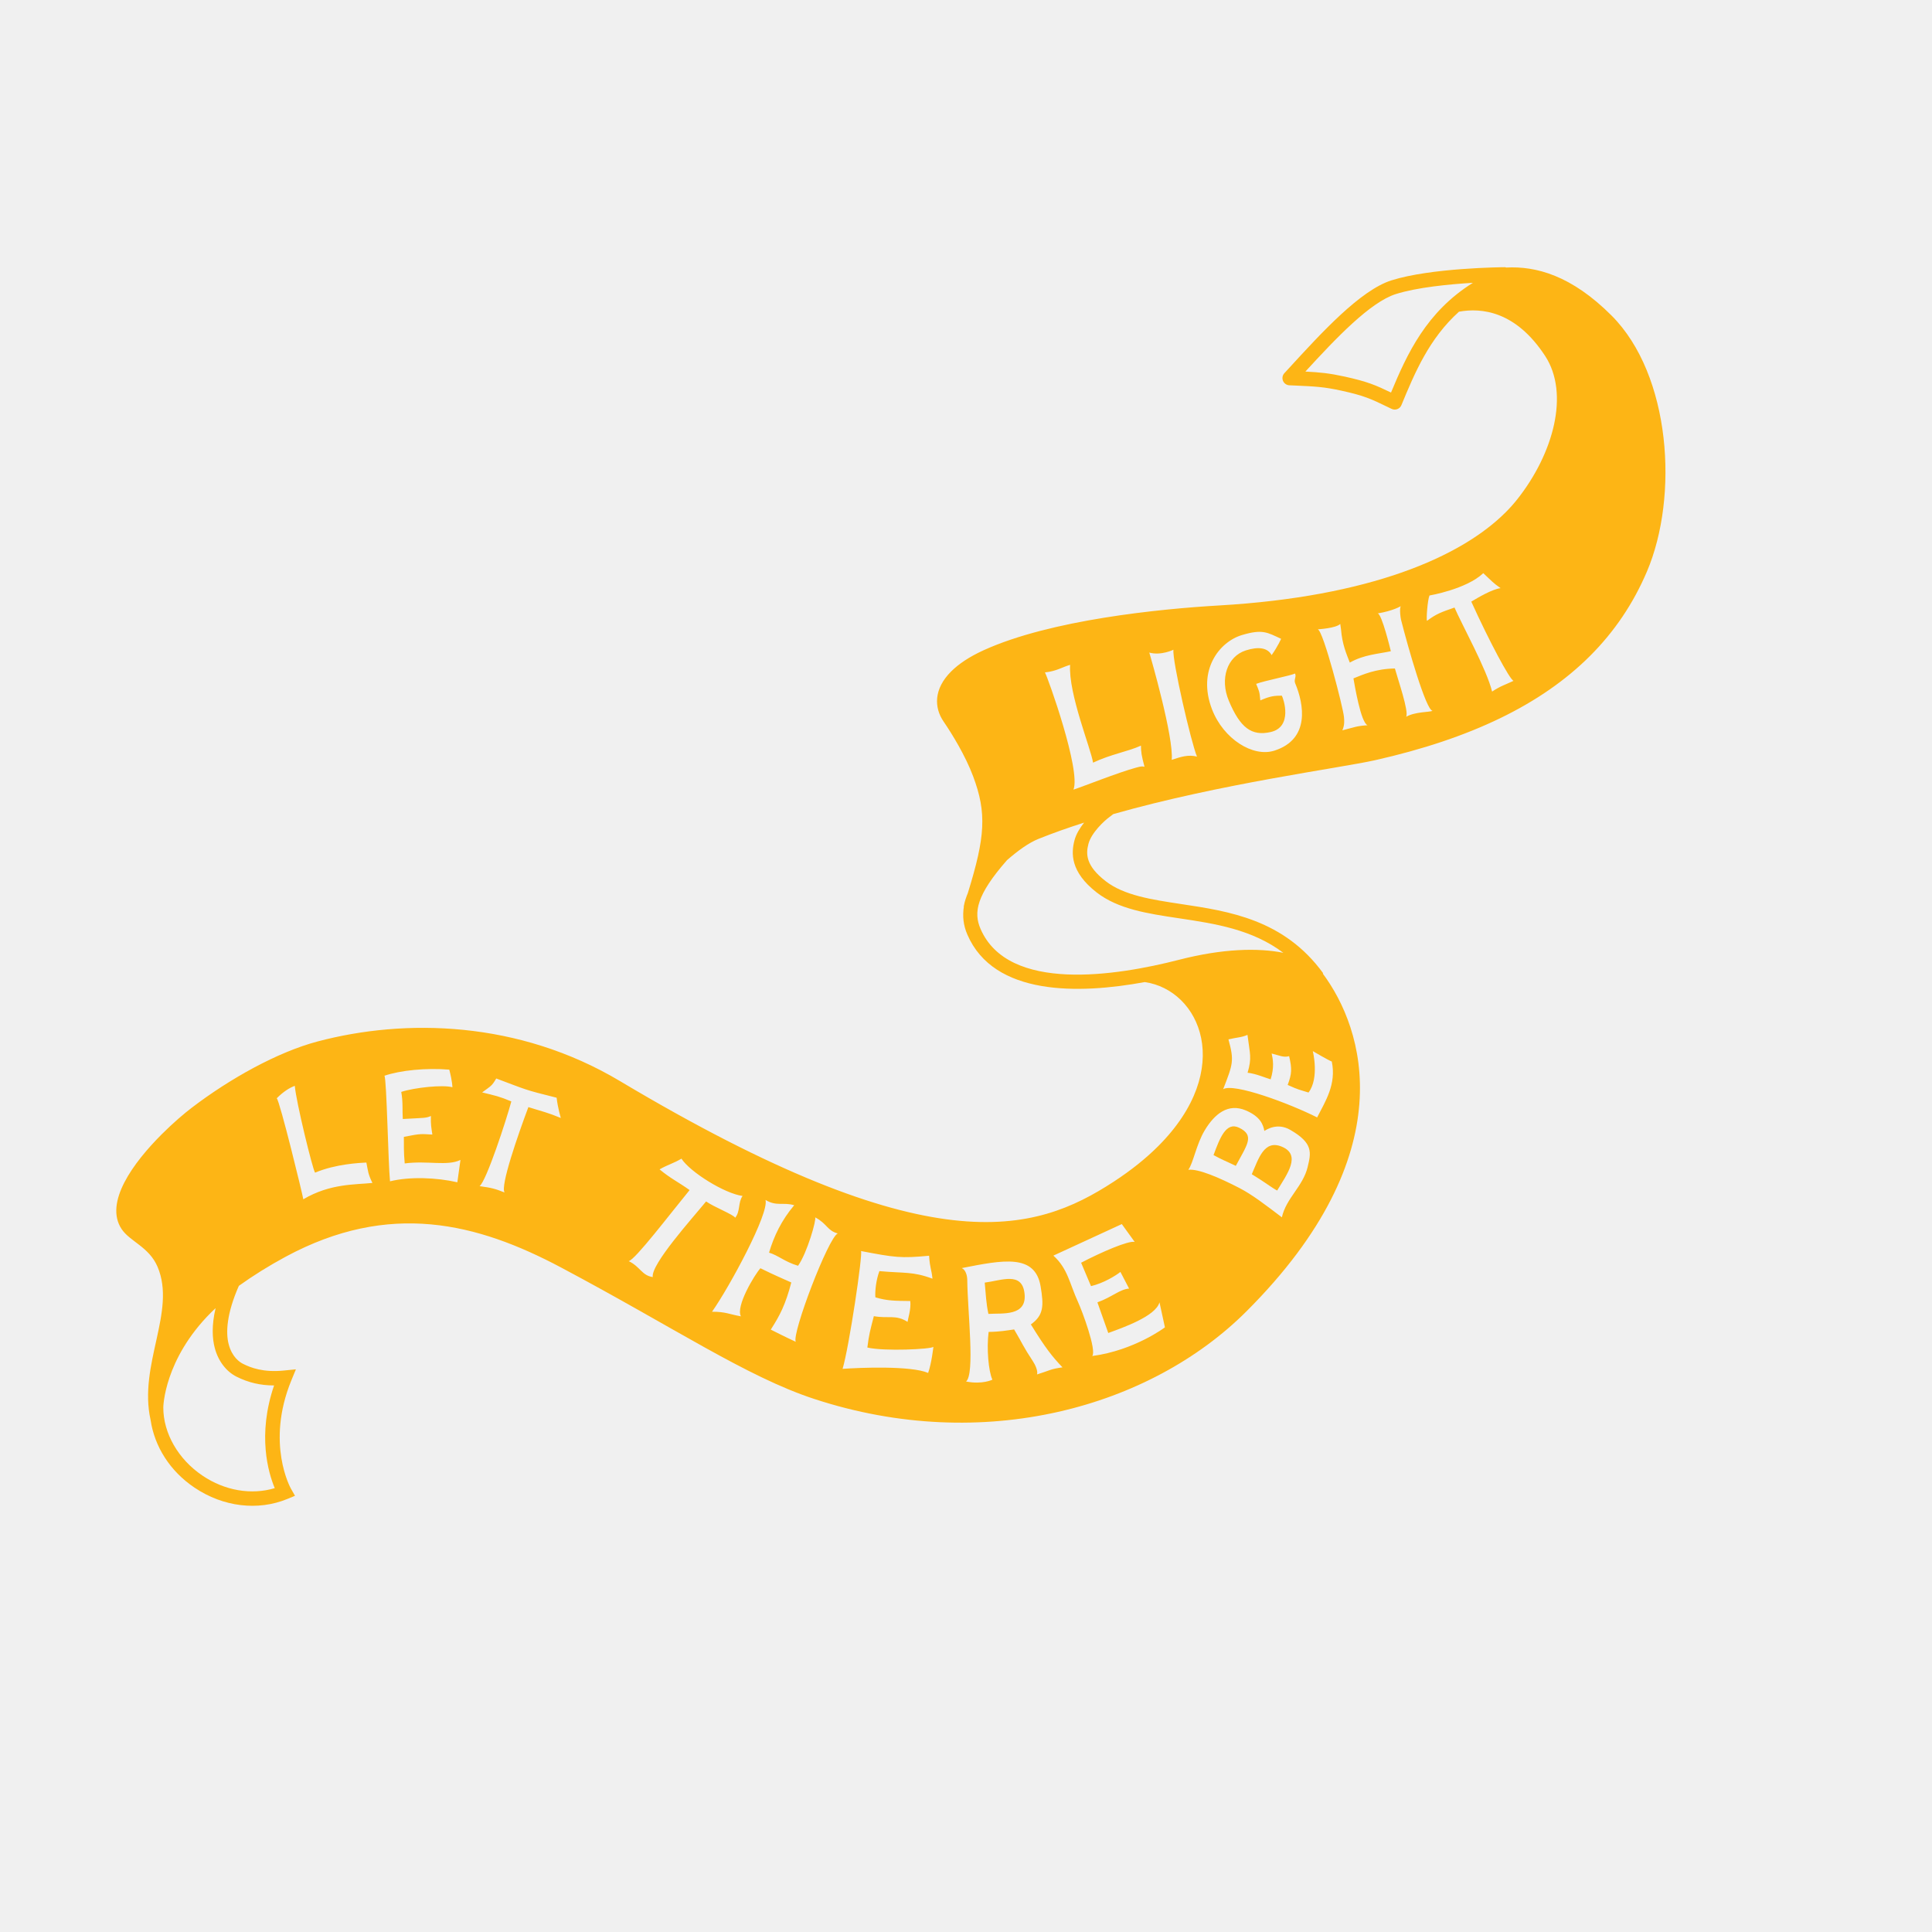
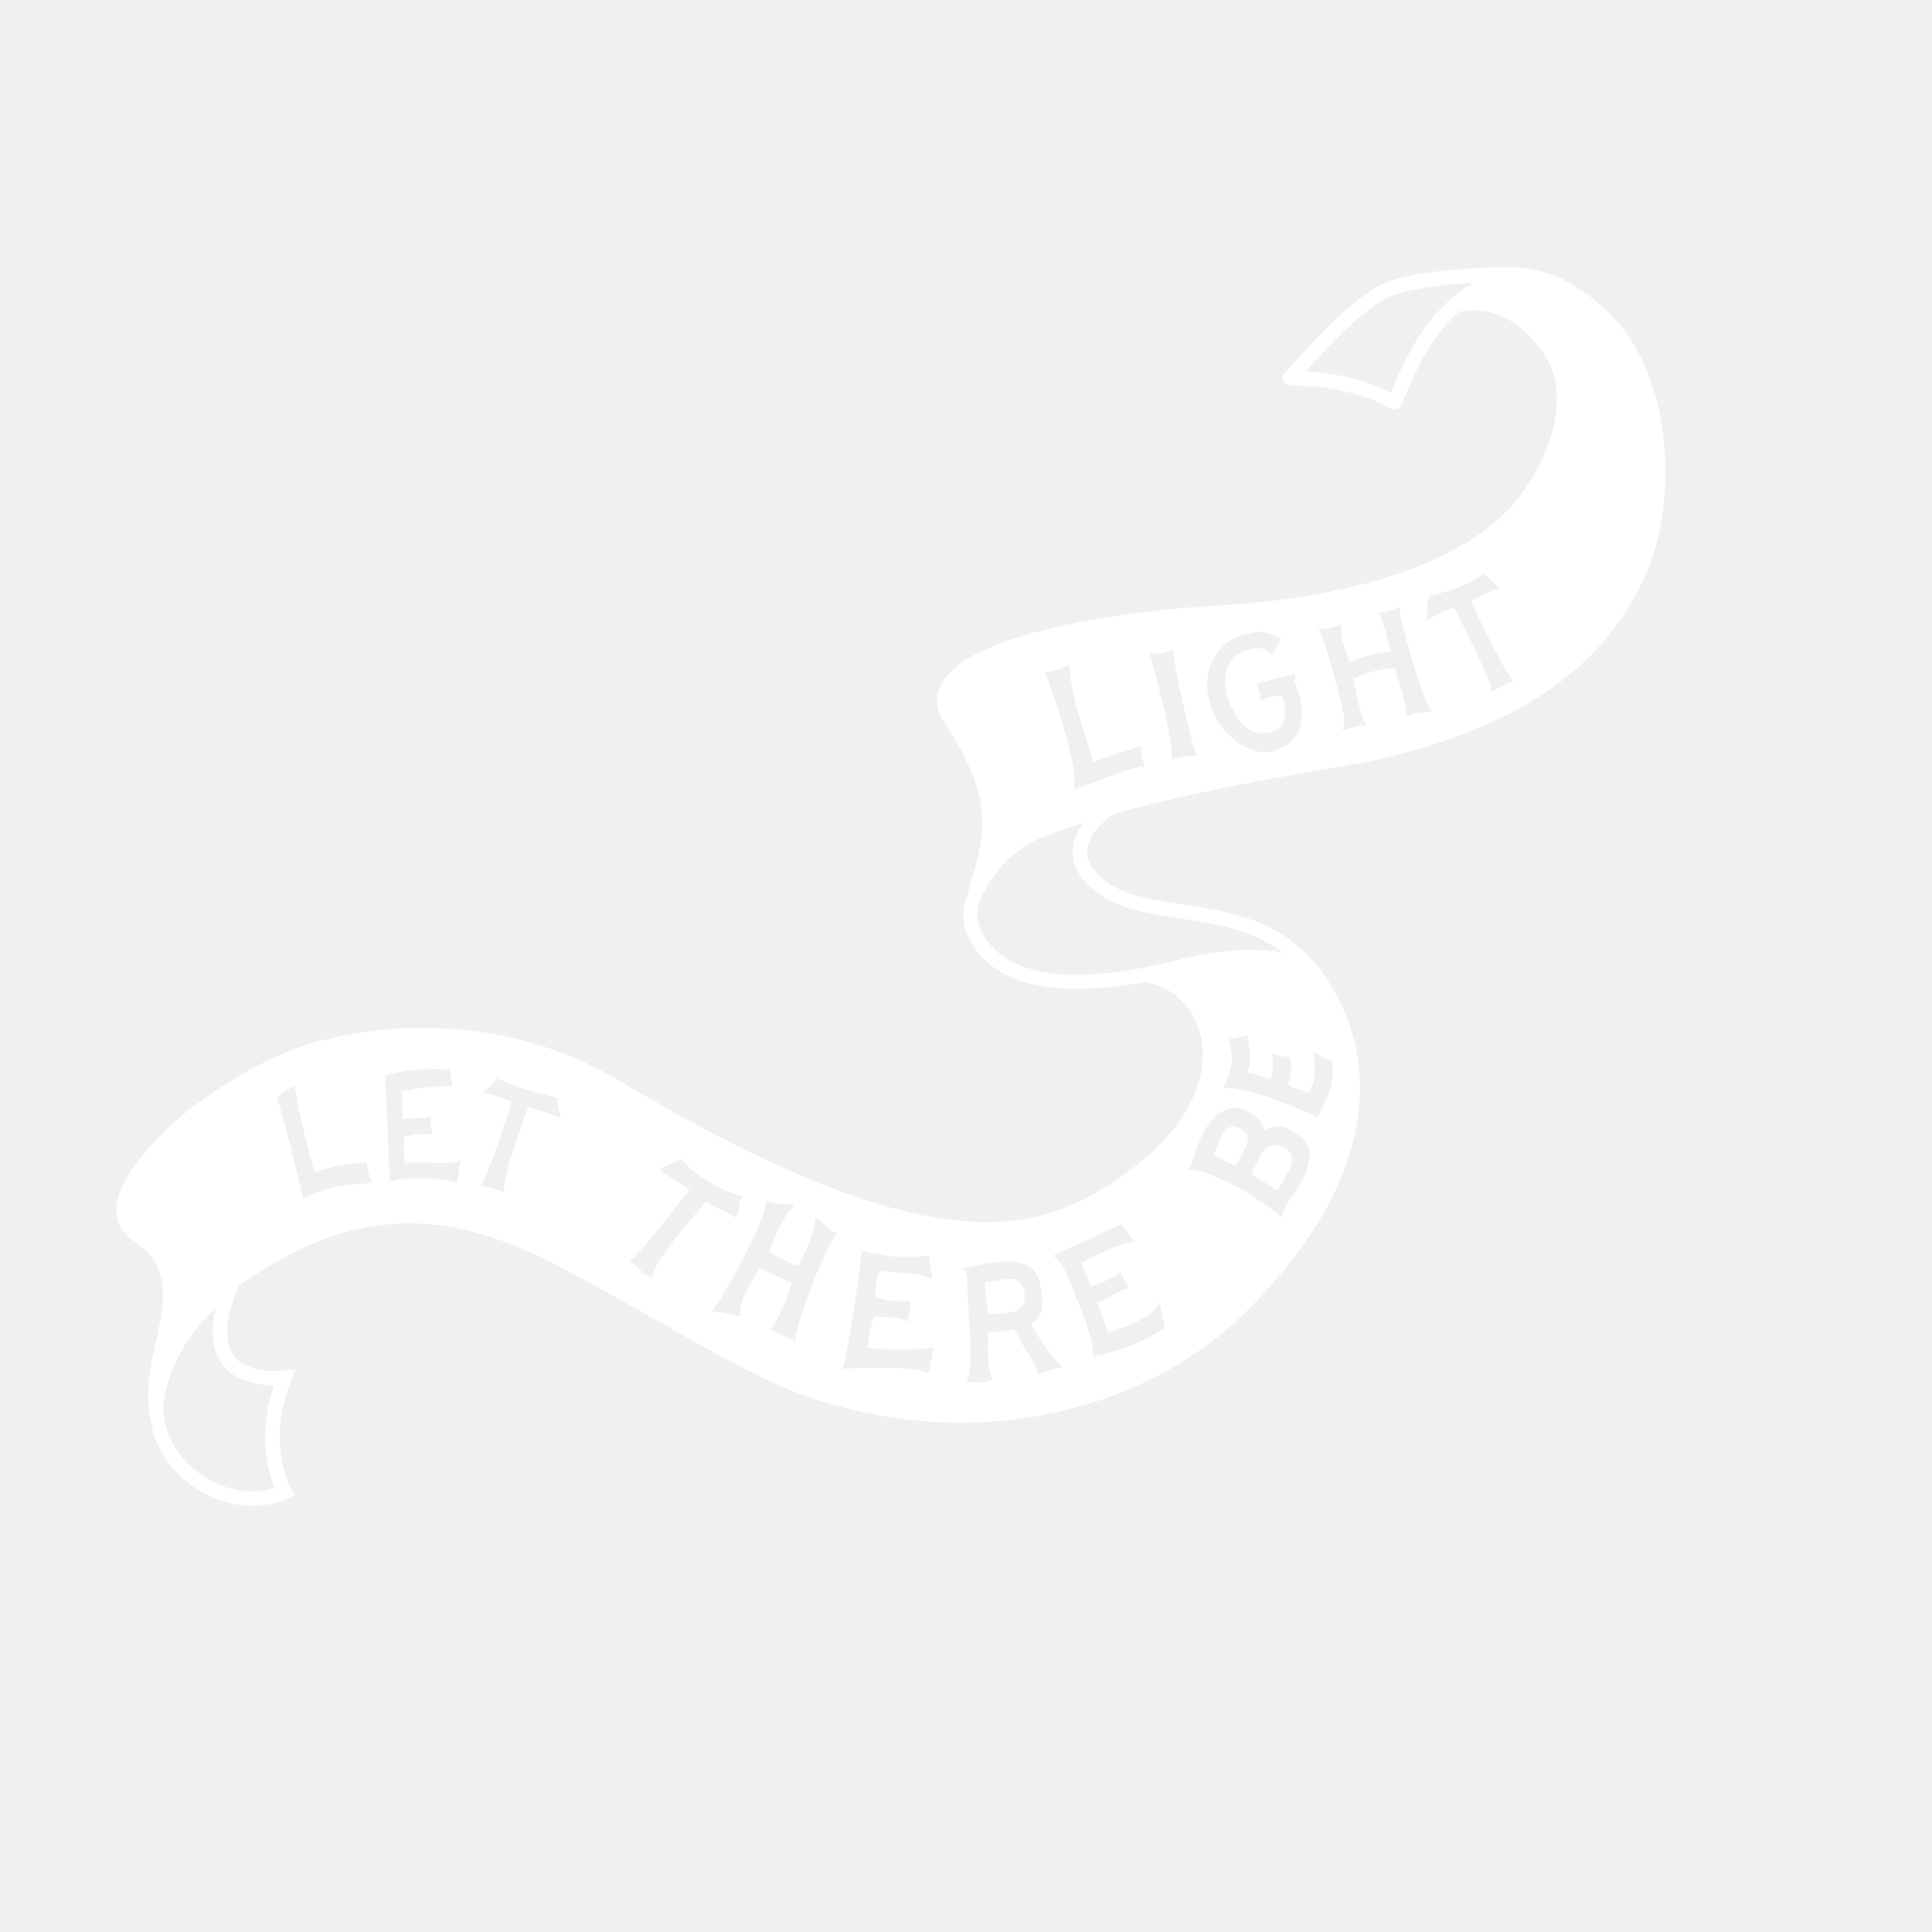
<svg xmlns="http://www.w3.org/2000/svg" width="316" height="316" viewBox="0 0 316 316" fill="none">
-   <path d="M161.063 209.788C161.246 211.734 161.291 213.167 161.666 214.903C163.89 214.749 168.045 215.382 167.568 211.504C167.133 207.972 163.875 209.414 161.063 209.788Z" fill="#FDB515" />
-   <path d="M202.676 184.456C200.54 183.414 199.525 186.13 198.485 188.932C200.223 189.849 199.907 189.635 202.131 190.69C203.985 187.216 205.269 185.719 202.676 184.456Z" fill="#FDB515" />
-   <path d="M204.744 192.058C206.98 193.415 207.977 194.252 208.892 194.725C210.519 192.04 212.893 188.903 209.658 187.551C206.761 186.342 205.853 189.517 204.744 192.058Z" fill="#FDB515" />
-   <path d="M246.341 43.759C246.283 43.75 246.243 43.701 246.182 43.703C245.689 43.705 234.046 43.808 227.582 45.858L227.58 45.856C222.501 47.481 216.22 54.329 210.682 60.376L210.066 61.045C209.762 61.38 209.673 61.866 209.849 62.288C210.021 62.71 210.425 62.993 210.88 63.02L211.806 63.058C215.18 63.209 216.579 63.279 219.433 63.906C223.177 64.731 224.224 65.238 227.017 66.59L227.615 66.876C227.91 67.018 228.249 67.032 228.546 66.918C228.704 66.858 228.847 66.764 228.961 66.65C229.068 66.543 229.155 66.411 229.215 66.266C231.44 60.864 233.778 55.362 238.632 50.982C242.322 50.308 247.916 50.872 252.716 58.207C256.768 64.397 254.081 74.214 248.133 81.707C247.577 82.406 246.954 83.104 246.265 83.793C238.944 91.115 224.012 97.599 199.407 99.029C189.683 99.591 171.834 101.374 160.907 106.343C158.517 107.43 156.779 108.615 155.565 109.829C152.687 112.707 152.787 115.744 154.32 117.996C155.733 120.064 157.899 123.592 159.165 126.972C161.42 132.986 161.146 136.879 158.305 146.057C158.02 146.762 157.774 147.463 157.661 148.125C157.641 148.19 157.627 148.239 157.605 148.306C157.607 148.299 157.647 148.246 157.656 148.237C157.406 149.83 157.558 151.338 158.223 152.865C162.563 162.912 176.415 162.622 187.235 160.63C196.269 161.917 202.075 174.828 189.437 187.466C187.476 189.427 185.068 191.38 182.165 193.274C169.152 201.767 152.069 207.046 101.408 176.825C84.83 166.936 66.278 166.538 51.911 170.352C45.388 172.085 37.626 176.412 31.411 181.145C30.139 182.113 28.31 183.666 26.442 185.534C21.83 190.146 17.008 196.668 19.886 201.019C21.241 203.07 24.383 203.931 25.775 207.211C28.872 214.512 22.598 223.179 24.633 232.265C25.271 236.567 27.774 240.61 31.822 243.323C36.501 246.476 42.182 247.159 47.013 245.166L48.251 244.651L47.584 243.484C47.544 243.413 43.431 236.087 47.651 225.785L48.396 223.969L46.442 224.165C43.077 224.509 41.006 223.705 39.743 223.067C39.223 222.811 37.956 221.976 37.407 219.879C36.907 218 37.052 214.892 39.067 210.315C41.434 208.621 43.949 207.048 46.694 205.567C63.728 196.374 78.06 200.031 91.76 207.309C110.312 217.163 122.106 225.178 133.163 228.808C160.923 237.923 188.208 230.127 203.854 214.503C203.872 214.485 203.887 214.47 203.905 214.452C229.722 188.635 223.09 168.281 216.354 159.237L216.423 159.186C216.421 159.184 216.416 159.179 216.416 159.179C216.414 159.177 216.414 159.177 216.414 159.177C210.015 150.395 201.065 149.049 193.163 147.864C188.373 147.139 183.843 146.461 180.824 144.111C177.618 141.619 177.582 139.722 178.019 138.053C178.488 136.21 180.612 134.264 181.386 133.691L182.092 133.155C199.623 128.164 219.11 125.64 224.909 124.339C240.51 120.827 252.107 115.247 260.086 107.267C264.064 103.289 267.144 98.71 269.368 93.495C274.616 81.187 273.295 61.319 263.589 51.613C257.056 45.075 251.281 43.5 246.341 43.759ZM227.517 64.207C224.994 62.991 223.704 62.428 219.944 61.596C217.407 61.041 215.901 60.895 213.509 60.775C218.556 55.268 224.112 49.431 228.294 48.101C231.761 47.003 236.989 46.492 240.91 46.258C233.294 51.013 230.15 57.874 227.517 64.207ZM35.129 220.479C35.689 222.605 36.987 224.314 38.688 225.171C40.602 226.131 42.586 226.606 44.828 226.604C42.066 234.704 43.878 240.862 44.938 243.404C41.106 244.548 36.78 243.823 33.136 241.366C29.151 238.693 26.694 234.402 26.71 230.192C26.71 230.107 26.846 222.349 34.497 214.697C34.74 214.454 34.999 214.204 35.263 213.959C34.591 216.817 34.723 218.948 35.129 220.479ZM60.912 193.482C58.074 193.785 54.024 193.551 49.608 196.155C49.512 195.434 45.77 180.098 45.264 179.636C46.361 178.53 47.412 177.889 48.218 177.601C48.414 180.15 51.154 191.338 51.533 191.802C54.961 190.356 58.879 190.208 59.923 190.146C60.211 191.532 60.162 191.96 60.912 193.482ZM74.804 193.375C71.444 192.607 67.068 192.413 63.792 193.216C63.491 190.336 63.246 176.341 62.875 175.952C65.488 175.058 69.703 174.636 73.488 174.953C74.016 177.026 73.994 177.829 73.994 177.829C72.399 177.398 67.827 177.878 65.627 178.592C65.941 180.263 65.785 181.749 65.881 183.024C69.386 182.825 69.65 182.905 70.478 182.533C70.435 183.954 70.545 184.398 70.716 185.569C68.829 185.485 68.983 185.362 66.055 185.947C66.08 187.627 66.01 188.182 66.194 190.293C69.893 189.793 73.157 190.773 75.313 189.72C75.112 191.152 74.804 193.375 74.804 193.375ZM82.531 195.042C80.945 194.423 80.51 194.296 78.439 194.006C79.546 193.19 82.817 183.206 83.634 180.15C81.634 179.311 81.128 179.237 78.861 178.675C80.336 177.584 80.421 177.659 81.168 176.399C86.18 178.269 85.599 178.193 91.044 179.545C91.225 181.198 91.729 182.858 91.729 182.858C89.478 181.928 88.79 181.83 86.421 181.08C84.731 185.598 81.79 194.028 82.531 195.042ZM102.832 206.274C103.948 205.98 109.39 198.806 112.793 194.649C110.881 193.285 109.7 192.779 107.879 191.262C109.31 190.452 110.146 190.293 111.458 189.512C112.907 191.732 118.532 195.224 121.455 195.613C120.687 196.706 121.113 198.136 120.245 199.174C119.964 198.647 116.774 197.425 115.49 196.508C113.252 199.25 106.427 206.816 106.766 208.878C104.976 208.628 104.702 207.158 102.832 206.274ZM126.069 217.471C127.544 215.175 128.47 213.423 129.425 209.764C128.283 209.237 126.716 208.599 124.373 207.434C123.394 208.534 120.303 213.669 121.185 215.3C119.288 214.965 118.666 214.539 116.461 214.548C119.373 210.404 125.833 198.424 125.206 196.262C127.013 197.36 128.111 196.592 129.9 197.128C127.81 199.616 126.598 202.157 125.786 204.884C127.319 205.341 128.314 206.368 130.53 207.031C132.014 204.944 133.567 199.482 133.328 199.109C135.329 200.174 135.267 201.267 137.027 201.747C135.499 202.356 129.465 218.189 130.155 219.464C128.437 218.678 126.069 217.471 126.069 217.471ZM137.815 223.893C138.875 220.356 141.151 205.089 140.825 204.621C146.37 205.681 147.332 205.826 151.962 205.39C152.118 207.591 152.352 207.517 152.515 209.144C149.284 207.939 147.972 208.282 143.837 207.905C143.291 209.344 143.094 211.237 143.179 212.192C145.114 212.77 146.296 212.765 148.885 212.796C149.039 214.142 148.483 215.755 148.441 216.204C146.488 214.97 145.306 215.706 142.927 215.273C142.325 217.603 142.133 218.259 141.865 220.405C144.643 221.05 152.274 220.684 152.667 220.291C152.667 220.291 152.377 222.96 151.806 224.558C149.01 223.351 140.649 223.687 137.815 223.893ZM168.608 216.623C170.966 220.445 172.093 221.885 173.782 223.645C171.709 223.933 171.823 224.127 169.621 224.803C169.788 224.221 169.328 223.23 168.922 222.614C167.275 220.115 167.307 219.865 165.872 217.444C164.725 217.6 163.569 217.828 161.702 217.848C161.351 220.528 161.675 224.288 162.317 225.662C162.317 225.662 160.697 226.488 158.011 225.961C159.488 224.721 158.261 214.572 158.207 209.36C158.198 208.637 157.96 207.707 157.31 207.41C164.047 206.087 169.308 205.016 170.207 210.422C170.725 213.533 170.732 215.115 168.608 216.623ZM185.593 203.132C184.6 202.876 180.188 204.775 176.828 206.533L178.446 210.36C180.503 209.887 182.567 208.599 183.256 208.035L184.675 210.761C183.129 210.884 181.958 212.109 179.494 213.015L181.27 218.027C183.542 217.192 189.042 215.302 189.647 213.006L190.535 217.103C190.535 217.103 185.566 220.867 178.649 221.791C179.403 220.854 176.964 214.345 176.341 212.999C174.922 209.907 174.661 207.504 172.292 205.37L183.484 200.212L185.593 203.132ZM213.877 190.887C213.114 194.055 210.374 195.947 209.664 199.103C207.049 197.126 204.829 195.401 202.729 194.319C199.431 192.618 196.004 191.137 194.362 191.329C195.163 190.255 195.672 187.167 197.044 184.88C198.686 182.149 200.897 180.397 203.771 181.624C206.128 182.629 206.603 183.912 206.801 184.98C207.194 184.726 208.937 183.599 211.021 184.795C214.83 186.98 214.444 188.539 213.877 190.887ZM215.432 182.767C210.938 180.491 201.747 177.075 200.061 178.155C201.654 174.036 201.895 173.531 200.926 170.001C202.363 169.658 203.095 169.698 204.037 169.261C204.441 172.44 204.78 172.994 204.057 175.457C205.422 175.609 206.946 176.28 207.826 176.539C208.45 174.571 208.2 173.232 207.993 172.311C209.191 172.617 209.963 173.009 210.851 172.746C211.333 174.848 211.302 175.602 210.615 177.454C212.384 178.26 212.556 178.24 214.024 178.695C215.827 176.307 214.723 171.923 214.723 171.923C214.723 171.923 217.271 173.418 217.829 173.627C218.603 177.343 216.789 180.107 215.432 182.767ZM175.739 137.46C175.212 139.486 175.009 142.58 179.376 145.974C182.89 148.699 187.71 149.431 192.818 150.192C198.724 151.077 204.782 151.99 209.901 155.841C205.757 155.009 199.967 155.145 192.833 156.986C182.663 159.601 164.919 162.43 160.378 151.928C159.218 149.245 159.68 146.423 164.709 140.684C166.428 139.189 168.226 137.863 169.85 137.212C172.22 136.257 174.733 135.373 177.316 134.548C176.647 135.413 176.02 136.375 175.739 137.46ZM186.614 121.956C186.619 122.947 186.713 123.625 187.195 125.41C186.826 125.337 186.704 125.312 185.807 125.558C182.839 126.365 177.216 128.623 175.574 129.154C176.828 126.048 171.406 110.857 170.913 109.981C172.845 109.771 173.675 109.133 175.029 108.742C174.726 113.482 178.475 122.545 178.778 124.741C181.752 123.337 184.499 122.929 186.614 121.956ZM191.648 124.277C191.994 120.611 188.23 107.537 187.978 106.736C189.89 107.269 191.93 106.274 191.93 106.274C191.7 107.981 194.841 121.534 195.779 123.748C194.33 123.393 193.19 123.775 191.648 124.277ZM208.433 122.777C204.927 123.895 200.11 120.872 198.24 116.021C195.767 109.595 199.458 104.967 203.129 103.871C206.505 102.86 207.274 103.438 209.539 104.485C209.539 104.485 208.979 105.768 207.989 107.151C207.341 105.955 205.862 105.712 203.762 106.384C200.737 107.352 199.463 111.014 201 114.649C202.841 119.002 204.679 120.439 207.812 119.738C211.516 118.913 209.925 114.242 209.655 113.781C208.524 113.796 207.839 113.803 206.139 114.557C206.012 113.029 205.925 113.013 205.458 111.855C206.828 111.337 211.193 110.489 211.815 110.161C212.087 110.675 211.588 111.161 211.84 111.757C213.279 115.173 214.312 120.905 208.433 122.777ZM229.157 101.374C230.284 105.848 233.258 116.226 234.309 116.251C233.972 116.503 231.487 116.373 229.985 117.241C230.492 116.445 228.615 111.043 228.151 109.338C225.025 109.38 222.894 110.342 221.372 110.958C221.553 111.982 222.568 118.183 223.677 118.623C221.87 118.739 221.606 118.935 219.56 119.455C219.94 118.544 219.875 117.895 219.819 117.255C219.687 115.744 216.45 103.193 215.542 102.932C215.542 102.932 218.52 102.764 219.214 102.048L219.337 102.943C219.545 105.409 220.178 106.819 220.774 108.374C223.099 107.058 225.431 106.962 227.488 106.515C227.488 106.515 225.986 100.225 225.313 100.337C227.892 99.908 229.095 99.152 229.095 99.152C228.892 99.681 229.061 100.997 229.157 101.374ZM240.646 98.4C243.594 104.913 246.968 111.21 247.561 111.357C246.202 111.998 245.408 112.207 244.049 113.116C243.17 109.487 239.111 102.171 237.9 99.371C235.671 100.14 234.901 100.424 233.403 101.546C233.256 101.287 233.493 98.123 233.81 97.4C233.81 97.4 239.85 96.372 242.608 93.748C244.027 95.086 244.25 95.372 245.437 96.198C244.027 96.385 241.798 97.713 240.646 98.4Z" fill="#FDB515" />
+   <path d="M161.063 209.788C161.246 211.734 161.291 213.167 161.666 214.903C163.89 214.749 168.045 215.382 167.568 211.504C167.133 207.972 163.875 209.414 161.063 209.788Z" fill="#FFFFFF" />
+   <path d="M202.676 184.456C200.54 183.414 199.525 186.13 198.485 188.932C200.223 189.849 199.907 189.635 202.131 190.69C203.985 187.216 205.269 185.719 202.676 184.456Z" fill="#FFFFFF" />
+   <path d="M204.744 192.058C206.98 193.415 207.977 194.252 208.892 194.725C210.519 192.04 212.893 188.903 209.658 187.551C206.761 186.342 205.853 189.517 204.744 192.058Z" fill="#FFFFFF" />
+   <path d="M246.341 43.759C246.283 43.75 246.243 43.701 246.182 43.703C245.689 43.705 234.046 43.808 227.582 45.858L227.58 45.856C222.501 47.481 216.22 54.329 210.682 60.376L210.066 61.045C209.762 61.38 209.673 61.866 209.849 62.288C210.021 62.71 210.425 62.993 210.88 63.02L211.806 63.058C215.18 63.209 216.579 63.279 219.433 63.906C223.177 64.731 224.224 65.238 227.017 66.59L227.615 66.876C227.91 67.018 228.249 67.032 228.546 66.918C228.704 66.858 228.847 66.764 228.961 66.65C229.068 66.543 229.155 66.411 229.215 66.266C231.44 60.864 233.778 55.362 238.632 50.982C242.322 50.308 247.916 50.872 252.716 58.207C256.768 64.397 254.081 74.214 248.133 81.707C247.577 82.406 246.954 83.104 246.265 83.793C238.944 91.115 224.012 97.599 199.407 99.029C189.683 99.591 171.834 101.374 160.907 106.343C158.517 107.43 156.779 108.615 155.565 109.829C152.687 112.707 152.787 115.744 154.32 117.996C155.733 120.064 157.899 123.592 159.165 126.972C161.42 132.986 161.146 136.879 158.305 146.057C158.02 146.762 157.774 147.463 157.661 148.125C157.641 148.19 157.627 148.239 157.605 148.306C157.607 148.299 157.647 148.246 157.656 148.237C157.406 149.83 157.558 151.338 158.223 152.865C162.563 162.912 176.415 162.622 187.235 160.63C196.269 161.917 202.075 174.828 189.437 187.466C187.476 189.427 185.068 191.38 182.165 193.274C169.152 201.767 152.069 207.046 101.408 176.825C84.83 166.936 66.278 166.538 51.911 170.352C45.388 172.085 37.626 176.412 31.411 181.145C30.139 182.113 28.31 183.666 26.442 185.534C21.83 190.146 17.008 196.668 19.886 201.019C21.241 203.07 24.383 203.931 25.775 207.211C28.872 214.512 22.598 223.179 24.633 232.265C25.271 236.567 27.774 240.61 31.822 243.323C36.501 246.476 42.182 247.159 47.013 245.166L48.251 244.651L47.584 243.484C47.544 243.413 43.431 236.087 47.651 225.785L48.396 223.969L46.442 224.165C43.077 224.509 41.006 223.705 39.743 223.067C39.223 222.811 37.956 221.976 37.407 219.879C36.907 218 37.052 214.892 39.067 210.315C41.434 208.621 43.949 207.048 46.694 205.567C63.728 196.374 78.06 200.031 91.76 207.309C110.312 217.163 122.106 225.178 133.163 228.808C160.923 237.923 188.208 230.127 203.854 214.503C203.872 214.485 203.887 214.47 203.905 214.452C229.722 188.635 223.09 168.281 216.354 159.237L216.423 159.186C216.421 159.184 216.416 159.179 216.416 159.179C216.414 159.177 216.414 159.177 216.414 159.177C210.015 150.395 201.065 149.049 193.163 147.864C188.373 147.139 183.843 146.461 180.824 144.111C177.618 141.619 177.582 139.722 178.019 138.053C178.488 136.21 180.612 134.264 181.386 133.691L182.092 133.155C199.623 128.164 219.11 125.64 224.909 124.339C240.51 120.827 252.107 115.247 260.086 107.267C264.064 103.289 267.144 98.71 269.368 93.495C274.616 81.187 273.295 61.319 263.589 51.613C257.056 45.075 251.281 43.5 246.341 43.759ZM227.517 64.207C224.994 62.991 223.704 62.428 219.944 61.596C217.407 61.041 215.901 60.895 213.509 60.775C218.556 55.268 224.112 49.431 228.294 48.101C231.761 47.003 236.989 46.492 240.91 46.258C233.294 51.013 230.15 57.874 227.517 64.207ZM35.129 220.479C35.689 222.605 36.987 224.314 38.688 225.171C40.602 226.131 42.586 226.606 44.828 226.604C42.066 234.704 43.878 240.862 44.938 243.404C41.106 244.548 36.78 243.823 33.136 241.366C29.151 238.693 26.694 234.402 26.71 230.192C26.71 230.107 26.846 222.349 34.497 214.697C34.74 214.454 34.999 214.204 35.263 213.959C34.591 216.817 34.723 218.948 35.129 220.479ZM60.912 193.482C58.074 193.785 54.024 193.551 49.608 196.155C49.512 195.434 45.77 180.098 45.264 179.636C46.361 178.53 47.412 177.889 48.218 177.601C48.414 180.15 51.154 191.338 51.533 191.802C54.961 190.356 58.879 190.208 59.923 190.146C60.211 191.532 60.162 191.96 60.912 193.482ZM74.804 193.375C71.444 192.607 67.068 192.413 63.792 193.216C63.491 190.336 63.246 176.341 62.875 175.952C65.488 175.058 69.703 174.636 73.488 174.953C74.016 177.026 73.994 177.829 73.994 177.829C72.399 177.398 67.827 177.878 65.627 178.592C65.941 180.263 65.785 181.749 65.881 183.024C69.386 182.825 69.65 182.905 70.478 182.533C70.435 183.954 70.545 184.398 70.716 185.569C68.829 185.485 68.983 185.362 66.055 185.947C66.08 187.627 66.01 188.182 66.194 190.293C69.893 189.793 73.157 190.773 75.313 189.72C75.112 191.152 74.804 193.375 74.804 193.375ZM82.531 195.042C80.945 194.423 80.51 194.296 78.439 194.006C79.546 193.19 82.817 183.206 83.634 180.15C81.634 179.311 81.128 179.237 78.861 178.675C80.336 177.584 80.421 177.659 81.168 176.399C86.18 178.269 85.599 178.193 91.044 179.545C91.225 181.198 91.729 182.858 91.729 182.858C89.478 181.928 88.79 181.83 86.421 181.08C84.731 185.598 81.79 194.028 82.531 195.042ZM102.832 206.274C103.948 205.98 109.39 198.806 112.793 194.649C110.881 193.285 109.7 192.779 107.879 191.262C109.31 190.452 110.146 190.293 111.458 189.512C112.907 191.732 118.532 195.224 121.455 195.613C120.687 196.706 121.113 198.136 120.245 199.174C119.964 198.647 116.774 197.425 115.49 196.508C113.252 199.25 106.427 206.816 106.766 208.878C104.976 208.628 104.702 207.158 102.832 206.274ZM126.069 217.471C127.544 215.175 128.47 213.423 129.425 209.764C128.283 209.237 126.716 208.599 124.373 207.434C123.394 208.534 120.303 213.669 121.185 215.3C119.288 214.965 118.666 214.539 116.461 214.548C119.373 210.404 125.833 198.424 125.206 196.262C127.013 197.36 128.111 196.592 129.9 197.128C127.81 199.616 126.598 202.157 125.786 204.884C127.319 205.341 128.314 206.368 130.53 207.031C132.014 204.944 133.567 199.482 133.328 199.109C135.329 200.174 135.267 201.267 137.027 201.747C135.499 202.356 129.465 218.189 130.155 219.464C128.437 218.678 126.069 217.471 126.069 217.471ZM137.815 223.893C138.875 220.356 141.151 205.089 140.825 204.621C146.37 205.681 147.332 205.826 151.962 205.39C152.118 207.591 152.352 207.517 152.515 209.144C149.284 207.939 147.972 208.282 143.837 207.905C143.291 209.344 143.094 211.237 143.179 212.192C145.114 212.77 146.296 212.765 148.885 212.796C149.039 214.142 148.483 215.755 148.441 216.204C146.488 214.97 145.306 215.706 142.927 215.273C142.325 217.603 142.133 218.259 141.865 220.405C144.643 221.05 152.274 220.684 152.667 220.291C152.667 220.291 152.377 222.96 151.806 224.558C149.01 223.351 140.649 223.687 137.815 223.893ZM168.608 216.623C170.966 220.445 172.093 221.885 173.782 223.645C171.709 223.933 171.823 224.127 169.621 224.803C169.788 224.221 169.328 223.23 168.922 222.614C167.275 220.115 167.307 219.865 165.872 217.444C164.725 217.6 163.569 217.828 161.702 217.848C161.351 220.528 161.675 224.288 162.317 225.662C162.317 225.662 160.697 226.488 158.011 225.961C159.488 224.721 158.261 214.572 158.207 209.36C158.198 208.637 157.96 207.707 157.31 207.41C164.047 206.087 169.308 205.016 170.207 210.422C170.725 213.533 170.732 215.115 168.608 216.623ZM185.593 203.132C184.6 202.876 180.188 204.775 176.828 206.533L178.446 210.36C180.503 209.887 182.567 208.599 183.256 208.035L184.675 210.761C183.129 210.884 181.958 212.109 179.494 213.015L181.27 218.027C183.542 217.192 189.042 215.302 189.647 213.006L190.535 217.103C190.535 217.103 185.566 220.867 178.649 221.791C179.403 220.854 176.964 214.345 176.341 212.999C174.922 209.907 174.661 207.504 172.292 205.37L183.484 200.212L185.593 203.132ZM213.877 190.887C213.114 194.055 210.374 195.947 209.664 199.103C207.049 197.126 204.829 195.401 202.729 194.319C199.431 192.618 196.004 191.137 194.362 191.329C195.163 190.255 195.672 187.167 197.044 184.88C198.686 182.149 200.897 180.397 203.771 181.624C206.128 182.629 206.603 183.912 206.801 184.98C207.194 184.726 208.937 183.599 211.021 184.795C214.83 186.98 214.444 188.539 213.877 190.887ZM215.432 182.767C210.938 180.491 201.747 177.075 200.061 178.155C201.654 174.036 201.895 173.531 200.926 170.001C202.363 169.658 203.095 169.698 204.037 169.261C204.441 172.44 204.78 172.994 204.057 175.457C205.422 175.609 206.946 176.28 207.826 176.539C208.45 174.571 208.2 173.232 207.993 172.311C209.191 172.617 209.963 173.009 210.851 172.746C211.333 174.848 211.302 175.602 210.615 177.454C212.384 178.26 212.556 178.24 214.024 178.695C215.827 176.307 214.723 171.923 214.723 171.923C214.723 171.923 217.271 173.418 217.829 173.627C218.603 177.343 216.789 180.107 215.432 182.767ZM175.739 137.46C175.212 139.486 175.009 142.58 179.376 145.974C182.89 148.699 187.71 149.431 192.818 150.192C198.724 151.077 204.782 151.99 209.901 155.841C205.757 155.009 199.967 155.145 192.833 156.986C182.663 159.601 164.919 162.43 160.378 151.928C159.218 149.245 159.68 146.423 164.709 140.684C166.428 139.189 168.226 137.863 169.85 137.212C172.22 136.257 174.733 135.373 177.316 134.548C176.647 135.413 176.02 136.375 175.739 137.46ZM186.614 121.956C186.619 122.947 186.713 123.625 187.195 125.41C186.826 125.337 186.704 125.312 185.807 125.558C182.839 126.365 177.216 128.623 175.574 129.154C176.828 126.048 171.406 110.857 170.913 109.981C172.845 109.771 173.675 109.133 175.029 108.742C174.726 113.482 178.475 122.545 178.778 124.741C181.752 123.337 184.499 122.929 186.614 121.956ZM191.648 124.277C191.994 120.611 188.23 107.537 187.978 106.736C189.89 107.269 191.93 106.274 191.93 106.274C191.7 107.981 194.841 121.534 195.779 123.748C194.33 123.393 193.19 123.775 191.648 124.277ZM208.433 122.777C204.927 123.895 200.11 120.872 198.24 116.021C195.767 109.595 199.458 104.967 203.129 103.871C206.505 102.86 207.274 103.438 209.539 104.485C209.539 104.485 208.979 105.768 207.989 107.151C207.341 105.955 205.862 105.712 203.762 106.384C200.737 107.352 199.463 111.014 201 114.649C202.841 119.002 204.679 120.439 207.812 119.738C211.516 118.913 209.925 114.242 209.655 113.781C208.524 113.796 207.839 113.803 206.139 114.557C206.012 113.029 205.925 113.013 205.458 111.855C206.828 111.337 211.193 110.489 211.815 110.161C212.087 110.675 211.588 111.161 211.84 111.757C213.279 115.173 214.312 120.905 208.433 122.777ZM229.157 101.374C230.284 105.848 233.258 116.226 234.309 116.251C233.972 116.503 231.487 116.373 229.985 117.241C230.492 116.445 228.615 111.043 228.151 109.338C225.025 109.38 222.894 110.342 221.372 110.958C221.553 111.982 222.568 118.183 223.677 118.623C221.87 118.739 221.606 118.935 219.56 119.455C219.94 118.544 219.875 117.895 219.819 117.255C219.687 115.744 216.45 103.193 215.542 102.932C215.542 102.932 218.52 102.764 219.214 102.048L219.337 102.943C219.545 105.409 220.178 106.819 220.774 108.374C223.099 107.058 225.431 106.962 227.488 106.515C227.488 106.515 225.986 100.225 225.313 100.337C227.892 99.908 229.095 99.152 229.095 99.152C228.892 99.681 229.061 100.997 229.157 101.374ZM240.646 98.4C243.594 104.913 246.968 111.21 247.561 111.357C246.202 111.998 245.408 112.207 244.049 113.116C243.17 109.487 239.111 102.171 237.9 99.371C235.671 100.14 234.901 100.424 233.403 101.546C233.256 101.287 233.493 98.123 233.81 97.4C233.81 97.4 239.85 96.372 242.608 93.748C244.027 95.086 244.25 95.372 245.437 96.198C244.027 96.385 241.798 97.713 240.646 98.4Z" fill="#FFFFFF" />
</svg>
